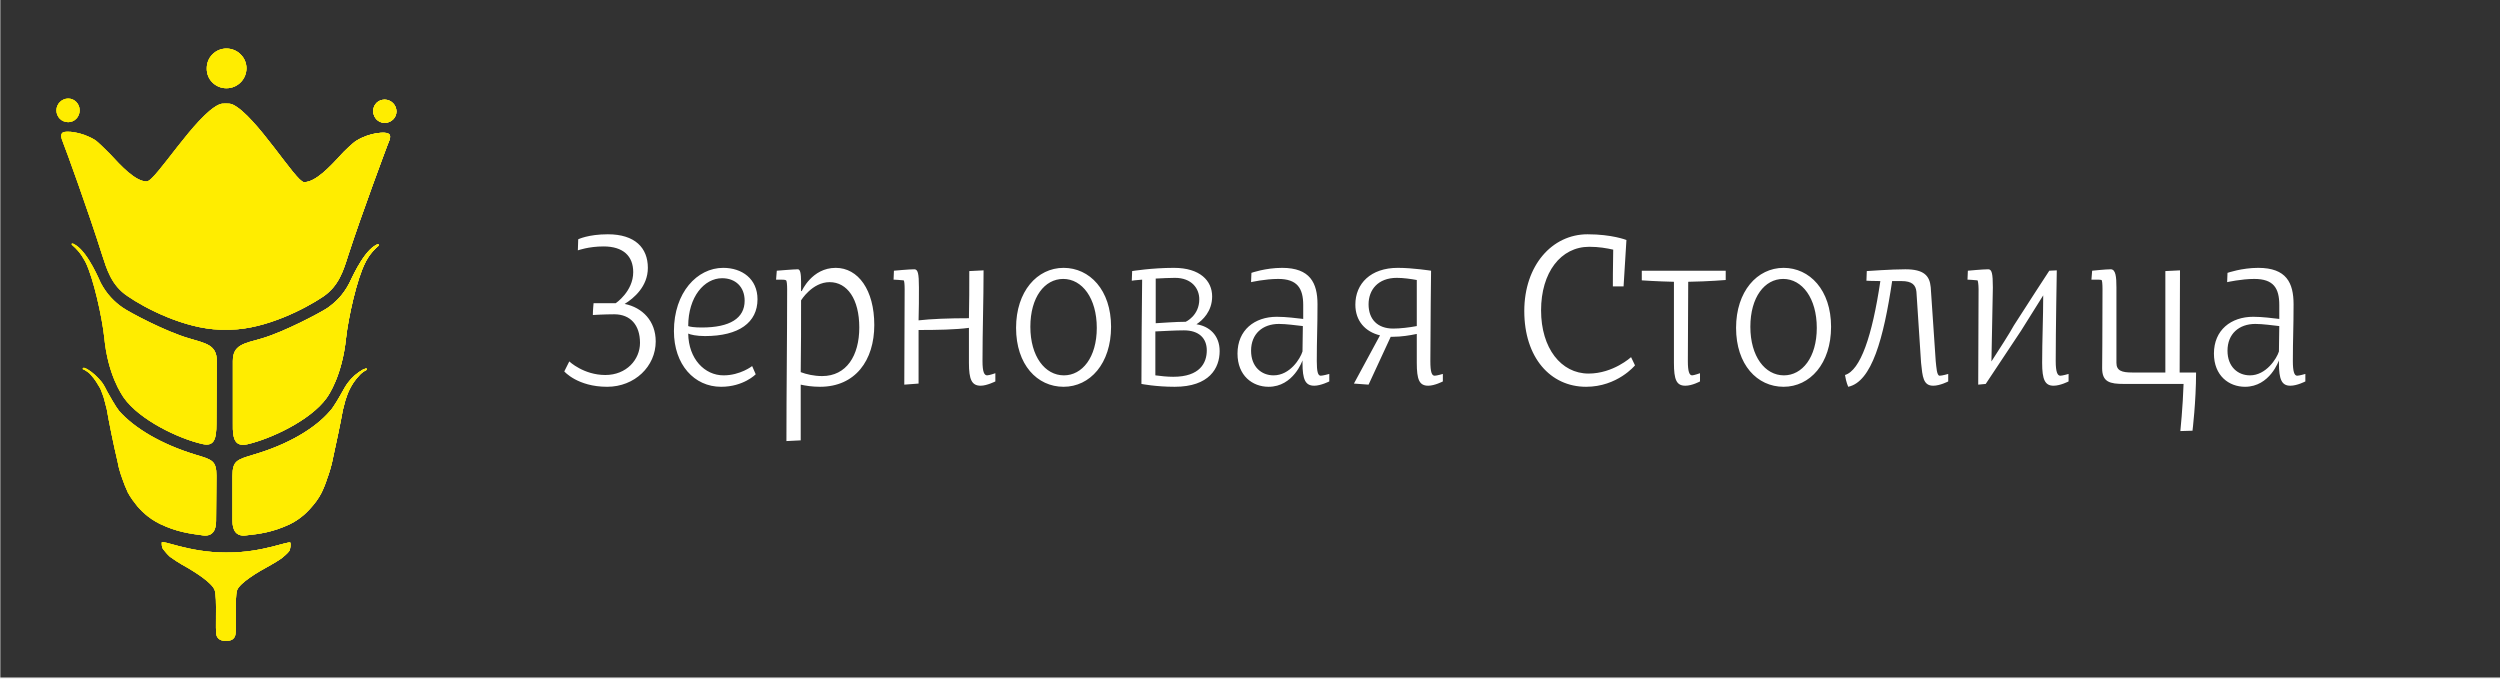
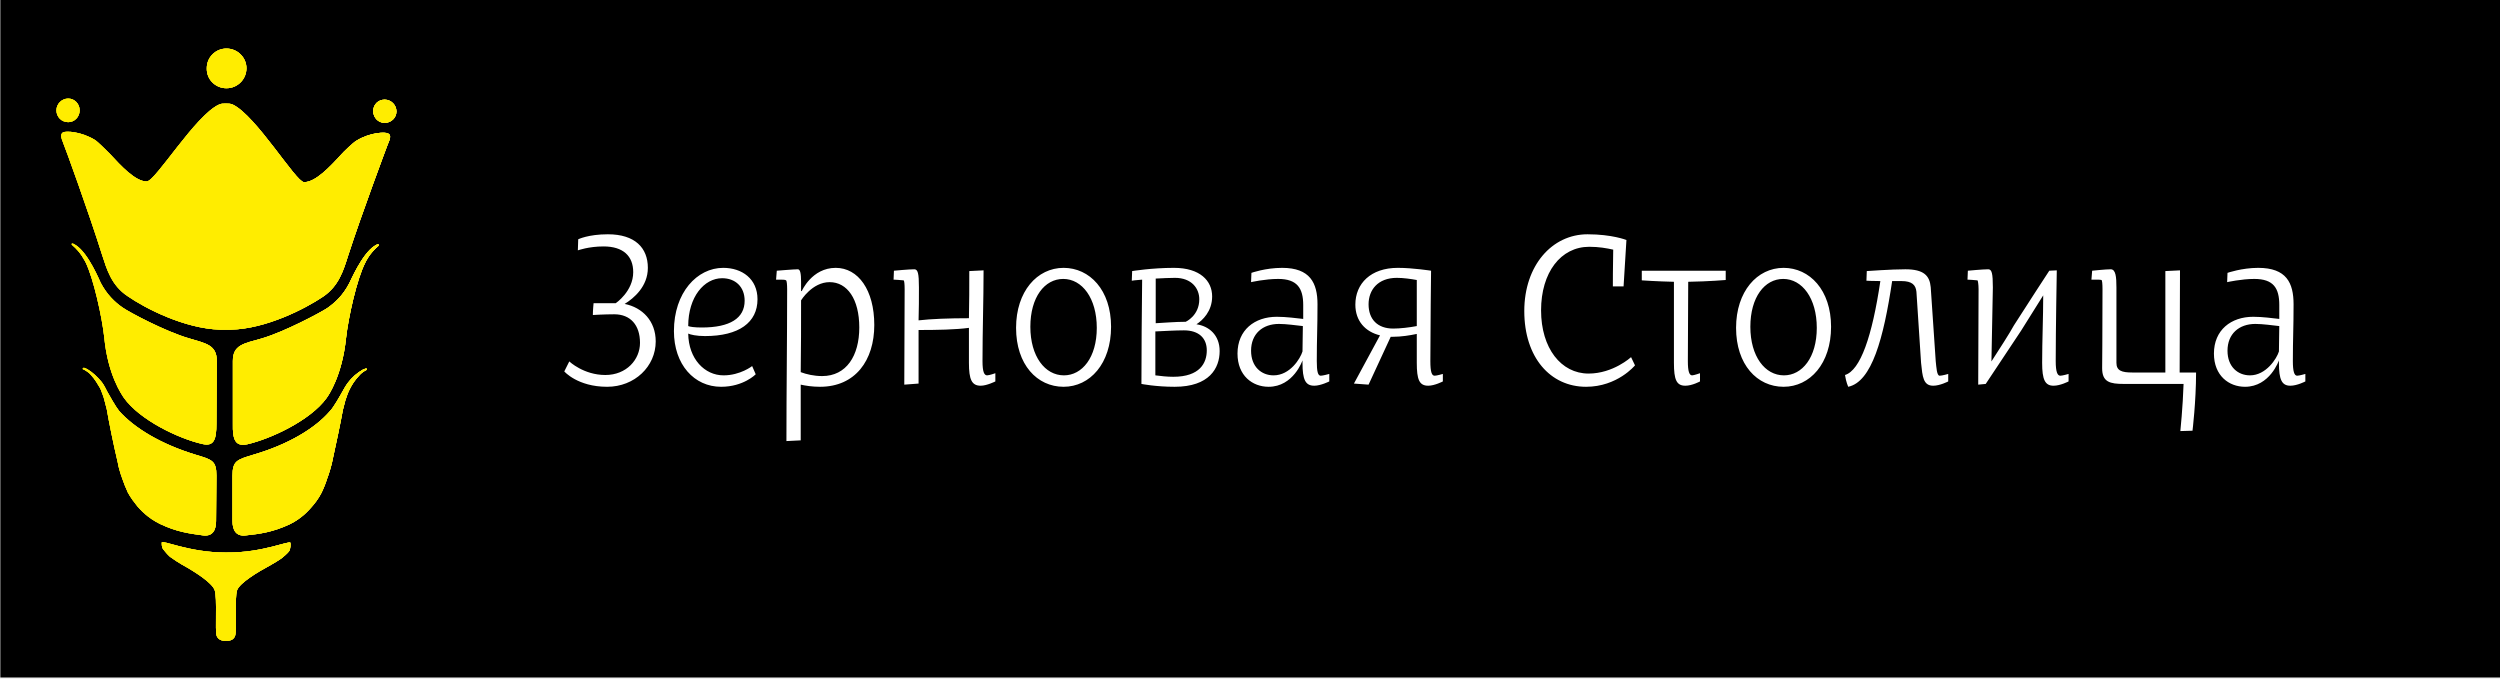
- <svg xmlns="http://www.w3.org/2000/svg" xml:space="preserve" width="70mm" height="19mm" version="1.1" style="shape-rendering:geometricPrecision; text-rendering:geometricPrecision; image-rendering:optimizeQuality; fill-rule:evenodd; clip-rule:evenodd" viewBox="0 0 7000 1900">
+ <svg xmlns="http://www.w3.org/2000/svg" xml:space="preserve" width="70mm" height="19mm" version="1.1" style="shape-rendering:geometricPrecision; text-rendering:geometricPrecision; image-rendering:optimizeQuality; fill-rule:evenodd; clip-rule:evenodd;" viewBox="0 0 7000 1900">
  <defs>
    <style type="text/css">
   
-     .fil0 {fill:#323232}
+     .fil0 {fill:#000}
    .fil2 {fill:#FFED00;fill-rule:nonzero}
    .fil1 {fill:white;fill-rule:nonzero}
    .fil3 {fill:url(#id0);fill-rule:nonzero}
   
  </style>
    <linearGradient id="id0" gradientUnits="userSpaceOnUse" x1="157.86" y1="965.01" x2="1109.96" y2="965.01">
      <stop offset="0" style="stop-opacity:0.827; stop-color:#807B28" />
      <stop offset="1" style="stop-opacity:1; stop-color:white" />
    </linearGradient>
  </defs>
  <g id="Слой_x0020_1">
    <rect class="fil0" x="1" y="-3" width="7000" height="1900" />
    <path class="fil1" d="M1580 1040c0,0 37,43 120,43 77,0 136,-57 136,-127 0,-57 -37,-95 -87,-105 26,-16 65,-49 65,-101 0,-56 -36,-94 -112,-94 -55,0 -83,14 -83,14l-1 31c0,0 30,-11 72,-11 55,0 83,27 83,72 0,54 -49,87 -49,87 -31,0 -62,0 -62,0 0,0 -2,20 -2,33 0,0 32,-2 60,-2 45,0 72,30 72,80 0,47 -38,90 -97,90 -61,0 -101,-38 -101,-38l-14 28zm307 -113c0,94 57,156 132,156 63,0 97,-35 97,-35l-10 -23c0,0 -33,26 -80,26 -53,0 -98,-46 -99,-117 6,3 23,7 47,7 95,0 147,-38 147,-103 0,-57 -43,-88 -96,-88 -73,0 -138,69 -138,177zm40 -14c0,-82 45,-134 95,-134 37,0 63,24 63,63 0,49 -41,75 -120,75 -20,0 -34,-2 -38,-4zm246 -130l11 0c7,0 15,0 17,2 2,1 3,12 3,25 0,141 -2,284 -2,425l40 -2 0 -156c14,3 32,6 54,6 99,0 152,-74 152,-173 0,-98 -45,-160 -108,-160 -67,0 -95,65 -95,65l-2 0 0 -26c0,-22 -2,-35 -9,-35 -11,0 -59,4 -59,4l-2 25zm69 259c1,-66 1,-134 1,-201 0,0 31,-51 80,-51 49,0 83,47 83,127 0,79 -36,136 -104,136 -23,0 -44,-5 -60,-11l0 0zm260 -259c0,0 22,1 28,2 2,0 3,11 3,25 0,89 -1,178 -1,267l40 -3c0,-50 0,-100 0,-150 52,0 104,-1 141,-6l0 98c0,47 8,64 33,64 17,0 41,-12 41,-12l0 -23c0,0 -17,6 -23,6 -8,0 -13,-9 -13,-40 0,-86 3,-170 3,-254l-40 2c0,44 0,88 -1,132 -55,0 -107,2 -141,6 1,-31 1,-61 1,-92 0,-40 -3,-51 -13,-51 -15,0 -57,4 -57,4l-1 25zm343 135c0,103 59,165 133,165 74,0 133,-65 133,-168 0,-103 -60,-165 -133,-165 -74,0 -133,66 -133,168zm40 -3c0,-83 40,-134 92,-134 53,0 94,54 94,137 0,83 -41,133 -92,133 -53,0 -94,-53 -94,-136zm284 -129c0,0 12,-2 29,-3 -1,98 -2,195 -2,292 0,0 40,8 93,8 97,0 126,-52 126,-100 0,-45 -30,-70 -65,-75 17,-11 44,-36 44,-78 0,-44 -34,-80 -107,-80 -62,0 -117,9 -117,9l-1 27zm66 265l0 -123c22,-1 57,-3 80,-3 42,0 64,22 64,56 0,35 -19,74 -94,74 -17,0 -35,-2 -50,-4zm1 -146c0,-41 0,-83 0,-125 19,-1 39,-2 54,-2 47,0 68,30 68,60 0,46 -38,63 -38,63 -29,0 -63,3 -84,4l0 0zm229 85c0,62 42,93 87,93 70,0 95,-74 95,-74l0 7c0,47 8,64 33,64 18,0 42,-12 42,-12l0 -21c0,0 -18,5 -24,5 -8,0 -11,-12 -11,-41 0,-64 2,-91 2,-159 0,-60 -21,-102 -99,-102 -47,0 -86,14 -86,14l-1 26c0,0 39,-9 76,-9 53,0 70,26 70,73l0 39c-19,-2 -47,-6 -74,-6 -62,0 -110,37 -110,103zm38 -8c0,-47 32,-75 78,-75 21,0 48,4 67,6 0,24 -1,45 -1,71 -6,20 -35,67 -81,67 -34,0 -63,-24 -63,-69zm288 92l41 3 62 -134 6 0c24,0 48,-4 67,-8l0 81c0,47 7,64 32,64 18,0 41,-12 41,-12l0 -21c0,0 -17,5 -23,5 -8,0 -12,-10 -12,-41 0,-85 2,-253 2,-253 0,0 -51,-8 -93,-8 -76,0 -119,44 -119,103 0,46 28,76 69,86l-73 135zm41 -222c0,-40 26,-74 79,-74 19,0 39,3 56,6 0,43 0,86 0,129 -21,4 -47,7 -66,7 -44,0 -69,-26 -69,-68l0 0zm436 19c0,130 73,212 173,212 88,0 137,-60 137,-60l-11 -23c0,0 -50,46 -119,46 -77,0 -133,-71 -133,-177 0,-106 55,-178 135,-178 27,0 49,4 67,8 -1,42 -1,103 -1,103l30 0 8 -130c0,0 -40,-16 -109,-16 -99,0 -177,87 -177,215zm329 -86c0,0 43,3 90,4 0,75 0,151 0,227 0,47 7,64 32,64 19,0 41,-12 41,-12l0 -23c0,0 -17,6 -22,6 -8,0 -12,-11 -12,-40 0,-75 1,-148 1,-222 59,-1 105,-5 105,-5l0 -26 -235 0 0 27zm264 133c0,103 59,165 133,165 74,0 133,-65 133,-168 0,-103 -60,-165 -133,-165 -74,0 -133,66 -133,168zm40 -3c0,-83 40,-134 92,-134 53,0 94,54 94,137 0,83 -41,133 -92,133 -53,0 -94,-53 -94,-136zm265 135c3,20 9,33 9,33 66,-14 99,-135 123,-296l26 0c30,0 40,11 42,30l13 199c4,39 6,64 34,64 19,0 42,-12 42,-12l0 -21c0,0 -17,5 -24,5 -8,0 -9,-23 -11,-41l-14 -207c-3,-32 -19,-50 -71,-50 -39,0 -108,5 -108,5l-1 27c0,0 18,1 39,1 -23,155 -56,250 -99,263zm343 -267c0,0 22,1 28,2 1,0 3,11 3,25 0,89 -1,178 -1,267l21 -2 99 -149 62 -99c0,63 -3,126 -3,189 0,47 8,64 32,64 19,0 42,-12 42,-12l0 -21c0,0 -17,5 -23,5 -8,0 -13,-10 -13,-41 0,-86 3,-254 3,-254l-21 1c-2,3 -64,98 -99,153 -12,22 -41,67 -63,101l4 -207c0,-40 -3,-51 -13,-51 -15,0 -57,4 -57,4l-1 25zm347 0l12 0c6,0 13,0 16,1 2,0 3,11 3,26 0,155 -1,188 -1,221 0,39 22,44 61,44l167 0c-2,64 -9,132 -9,132l34 -1c0,0 10,-81 10,-163l-46 0c0,-95 1,-191 1,-286l-41 2 0 284 -93 0c-29,0 -44,-5 -44,-27 0,-19 0,-169 0,-211 0,-30 -2,-51 -16,-51 -14,0 -52,4 -52,4l-2 25zm343 207c0,62 42,93 87,93 70,0 95,-74 95,-74l0 7c0,47 8,64 32,64 19,0 42,-12 42,-12l0 -21c0,0 -17,5 -23,5 -8,0 -12,-12 -12,-41 0,-64 2,-91 2,-159 0,-60 -20,-102 -99,-102 -46,0 -86,14 -86,14l-1 26c0,0 40,-9 76,-9 54,0 70,26 70,73l0 39c-19,-2 -46,-6 -73,-6 -62,0 -110,37 -110,103zm38 -8c0,-47 32,-75 78,-75 21,0 48,4 67,6 0,24 -1,45 -1,71 -6,20 -36,67 -81,67 -34,0 -63,-24 -63,-69z" />
    <path class="logotip fil2" d="M637 1547c-1,0 -7,0 -8,0 -98,0 -176,-36 -176,-28 0,3 -1,12 4,19 5,6 12,15 19,21 8,6 28,19 32,21 38,21 85,51 93,72 8,22 0,115 6,129 4,9 13,14 25,13 13,1 22,-3 26,-13 6,-14 -2,-106 6,-129 8,-20 55,-49 94,-70 4,-2 24,-14 32,-20 7,-6 14,-12 19,-18 5,-7 5,-21 4,-24 0,-8 -78,28 -176,27zm450 -1173c-7,-5 -50,-4 -89,20 -9,5 -37,32 -42,38 -31,34 -73,79 -105,78 -23,-1 -134,-186 -199,-217 -6,-3 -13,-3 -20,-3 -7,0 -13,0 -19,3 -66,30 -178,215 -202,215 -31,1 -73,-44 -104,-78 -5,-5 -33,-33 -41,-38 -39,-24 -82,-26 -90,-21 -6,5 -7,10 2,32 3,6 71,193 108,311 13,40 26,85 71,115 49,34 159,91 259,94 2,0 27,0 30,0 99,-2 209,-59 258,-92 45,-30 58,-75 71,-116 38,-117 108,-304 110,-309 10,-22 9,-28 2,-32zm-795 571c10,105 49,160 55,169 44,62 153,114 219,129 33,8 40,-12 40,-57 0,0 1,-153 1,-175 0,-45 -29,-49 -79,-64 -65,-19 -165,-72 -185,-86 -23,-16 -44,-37 -61,-69 -3,-6 -34,-82 -69,-105 -3,-2 -8,-5 -10,-5 -3,0 -3,2 -1,4 26,22 35,45 37,47 23,46 47,156 53,212zm313 514c0,0 1,-118 1,-127 0,-42 -12,-45 -59,-59 -95,-29 -171,-74 -214,-123 -9,-11 -28,-45 -33,-54 -4,-8 -9,-18 -15,-26 -11,-14 -26,-28 -42,-37 -3,-1 -7,-3 -7,-3 -4,-1 -6,4 -3,4 5,2 17,10 20,14 14,15 20,27 28,40 2,5 10,25 11,31 3,11 6,24 7,27 6,35 18,95 31,150 0,4 6,27 12,43 4,12 10,27 16,40 8,15 19,29 27,39 7,8 28,32 63,49 46,22 82,27 120,32 29,4 37,-17 37,-40zm453 -775c-2,0 -7,3 -10,5 -35,23 -67,99 -70,104 -17,33 -39,54 -62,70 -20,13 -119,66 -184,85 -50,14 -80,18 -80,63 0,22 0,176 0,176 -1,44 7,64 40,57 66,-15 177,-67 222,-129 6,-8 44,-63 55,-169 6,-55 30,-165 54,-211 1,-2 11,-25 37,-47 2,-1 1,-4 -2,-4zm-34 348c-1,0 -5,2 -8,3 -16,9 -31,22 -42,37 -6,8 -11,17 -16,26 -5,9 -24,43 -34,53 -42,49 -118,94 -214,122 -46,14 -59,17 -59,59 0,9 0,127 0,127 0,24 9,44 38,40 38,-4 75,-9 122,-31 35,-17 55,-41 62,-49 8,-9 19,-23 27,-39 6,-12 12,-27 16,-40 6,-15 12,-38 13,-42 12,-55 25,-116 31,-150 1,-4 4,-16 7,-27 2,-7 9,-26 12,-31 7,-14 14,-25 28,-40 3,-4 14,-12 19,-14 3,0 2,-5 -2,-4zm-801 -723c0,-18 -14,-33 -32,-33 -18,0 -33,15 -33,33 0,18 14,33 33,33 18,0 32,-15 32,-33zm854 -30c-18,0 -32,14 -32,32 0,18 14,33 32,33 18,0 33,-14 33,-32 0,-18 -15,-33 -33,-33zm-498 -88c0,-31 25,-55 55,-55 31,0 56,25 56,55 0,31 -25,56 -56,56 -31,0 -56,-25 -55,-56z" />
    <path class="fil3" d="M637 1547c-1,0 -7,0 -8,0 -98,0 -176,-36 -176,-28 0,3 -1,12 4,19 5,6 12,15 19,21 8,6 28,19 32,21 38,21 85,51 93,72 8,22 0,115 6,129 4,9 13,14 25,13 13,1 22,-3 26,-13 6,-14 -2,-106 6,-129 8,-20 55,-49 94,-70 4,-2 24,-14 32,-20 7,-6 14,-12 19,-18 5,-7 5,-21 4,-24 0,-8 -78,28 -176,27zm450 -1173c-7,-5 -50,-4 -89,20 -9,5 -37,32 -42,38 -31,34 -73,79 -105,78 -23,-1 -134,-186 -199,-217 -6,-3 -13,-3 -20,-3 -7,0 -13,0 -19,3 -66,30 -178,215 -202,215 -31,1 -73,-44 -104,-78 -5,-5 -33,-33 -41,-38 -39,-24 -82,-26 -90,-21 -6,5 -7,10 2,32 3,6 71,193 108,311 13,40 26,85 71,115 49,34 159,91 259,94 2,0 27,0 30,0 99,-2 209,-59 258,-92 45,-30 58,-75 71,-116 38,-117 108,-304 110,-309 10,-22 9,-28 2,-32zm-795 571c10,105 49,160 55,169 44,62 153,114 219,129 33,8 40,-12 40,-57 0,0 1,-153 1,-175 0,-45 -29,-49 -79,-64 -65,-19 -165,-72 -185,-86 -23,-16 -44,-37 -61,-69 -3,-6 -34,-82 -69,-105 -3,-2 -8,-5 -10,-5 -3,0 -3,2 -1,4 26,22 35,45 37,47 23,46 47,156 53,212zm313 514c0,0 1,-118 1,-127 0,-42 -12,-45 -59,-59 -95,-29 -171,-74 -214,-123 -9,-11 -28,-45 -33,-54 -4,-8 -9,-18 -15,-26 -11,-14 -26,-28 -42,-37 -3,-1 -7,-3 -7,-3 -4,-1 -6,4 -3,4 5,2 17,10 20,14 14,15 20,27 28,40 2,5 10,25 11,31 3,11 6,24 7,27 6,35 18,95 31,150 0,4 6,27 12,43 4,12 10,27 16,40 8,15 19,29 27,39 7,8 28,32 63,49 46,22 82,27 120,32 29,4 37,-17 37,-40zm453 -775c-2,0 -7,3 -10,5 -35,23 -67,99 -70,104 -17,33 -39,54 -62,70 -20,13 -119,66 -184,85 -50,14 -80,18 -80,63 0,22 0,176 0,176 -1,44 7,64 40,57 66,-15 177,-67 222,-129 6,-8 44,-63 55,-169 6,-55 30,-165 54,-211 1,-2 11,-25 37,-47 2,-1 1,-4 -2,-4zm-34 348c-1,0 -5,2 -8,3 -16,9 -31,22 -42,37 -6,8 -11,17 -16,26 -5,9 -24,43 -34,53 -42,49 -118,94 -214,122 -46,14 -59,17 -59,59 0,9 0,127 0,127 0,24 9,44 38,40 38,-4 75,-9 122,-31 35,-17 55,-41 62,-49 8,-9 19,-23 27,-39 6,-12 12,-27 16,-40 6,-15 12,-38 13,-42 12,-55 25,-116 31,-150 1,-4 4,-16 7,-27 2,-7 9,-26 12,-31 7,-14 14,-25 28,-40 3,-4 14,-12 19,-14 3,0 2,-5 -2,-4zm-801 -723c0,-18 -14,-33 -32,-33 -18,0 -33,15 -33,33 0,18 14,33 33,33 18,0 32,-15 32,-33zm854 -30c-18,0 -32,14 -32,32 0,18 14,33 32,33 18,0 33,-14 33,-32 0,-18 -15,-33 -33,-33zm-498 -88c0,-31 25,-55 55,-55 31,0 56,25 56,55 0,31 -25,56 -56,56 -31,0 -56,-25 -55,-56z" />
    <path class="logotip fil2" d="M637 1547c-1,0 -7,0 -8,0 -98,0 -176,-36 -176,-28 0,3 -1,12 4,19 5,6 12,15 19,21 8,6 28,19 32,21 38,21 85,51 93,72 8,22 0,115 6,129 4,9 13,14 25,13 13,1 22,-3 26,-13 6,-14 -2,-106 6,-129 8,-20 55,-49 94,-70 4,-2 24,-14 32,-20 7,-6 14,-12 19,-18 5,-7 5,-21 4,-24 0,-8 -78,28 -176,27zm450 -1173c-7,-5 -50,-4 -89,20 -9,5 -37,32 -42,38 -31,34 -73,79 -105,78 -23,-1 -134,-186 -199,-217 -6,-3 -13,-3 -20,-3 -7,0 -13,0 -19,3 -66,30 -178,215 -202,215 -31,1 -73,-44 -104,-78 -5,-5 -33,-33 -41,-38 -39,-24 -82,-26 -90,-21 -6,5 -7,10 2,32 3,6 71,193 108,311 13,40 26,85 71,115 49,34 159,91 259,94 2,0 27,0 30,0 99,-2 209,-59 258,-92 45,-30 58,-75 71,-116 38,-117 108,-304 110,-309 10,-22 9,-28 2,-32zm-795 571c10,105 49,160 55,169 44,62 153,114 219,129 33,8 40,-12 40,-57 0,0 1,-153 1,-175 0,-45 -29,-49 -79,-64 -65,-19 -165,-72 -185,-86 -23,-16 -44,-37 -61,-69 -3,-6 -34,-82 -69,-105 -3,-2 -8,-5 -10,-5 -3,0 -3,2 -1,4 26,22 35,45 37,47 23,46 47,156 53,212zm313 514c0,0 1,-118 1,-127 0,-42 -12,-45 -59,-59 -95,-29 -171,-74 -214,-123 -9,-11 -28,-45 -33,-54 -4,-8 -9,-18 -15,-26 -11,-14 -26,-28 -42,-37 -3,-1 -7,-3 -7,-3 -4,-1 -6,4 -3,4 5,2 17,10 20,14 14,15 20,27 28,40 2,5 10,25 11,31 3,11 6,24 7,27 6,35 18,95 31,150 0,4 6,27 12,43 4,12 10,27 16,40 8,15 19,29 27,39 7,8 28,32 63,49 46,22 82,27 120,32 29,4 37,-17 37,-40zm453 -775c-2,0 -7,3 -10,5 -35,23 -67,99 -70,104 -17,33 -39,54 -62,70 -20,13 -119,66 -184,85 -50,14 -80,18 -80,63 0,22 0,176 0,176 -1,44 7,64 40,57 66,-15 177,-67 222,-129 6,-8 44,-63 55,-169 6,-55 30,-165 54,-211 1,-2 11,-25 37,-47 2,-1 1,-4 -2,-4zm-34 348c-1,0 -5,2 -8,3 -16,9 -31,22 -42,37 -6,8 -11,17 -16,26 -5,9 -24,43 -34,53 -42,49 -118,94 -214,122 -46,14 -59,17 -59,59 0,9 0,127 0,127 0,24 9,44 38,40 38,-4 75,-9 122,-31 35,-17 55,-41 62,-49 8,-9 19,-23 27,-39 6,-12 12,-27 16,-40 6,-15 12,-38 13,-42 12,-55 25,-116 31,-150 1,-4 4,-16 7,-27 2,-7 9,-26 12,-31 7,-14 14,-25 28,-40 3,-4 14,-12 19,-14 3,0 2,-5 -2,-4zm-801 -723c0,-18 -14,-33 -32,-33 -18,0 -33,15 -33,33 0,18 14,33 33,33 18,0 32,-15 32,-33zm854 -30c-18,0 -32,14 -32,32 0,18 14,33 32,33 18,0 33,-14 33,-32 0,-18 -15,-33 -33,-33zm-498 -88c0,-31 25,-55 55,-55 31,0 56,25 56,55 0,31 -25,56 -56,56 -31,0 -56,-25 -55,-56z" />
    <path class="logotip fil2" d="M637 1547c-1,0 -7,0 -8,0 -98,0 -176,-36 -176,-28 0,3 -1,12 4,19 5,6 12,15 19,21 8,6 28,19 32,21 38,21 85,51 93,72 8,22 0,115 6,129 4,9 13,14 25,13 13,1 22,-3 26,-13 6,-14 -2,-106 6,-129 8,-20 55,-49 94,-70 4,-2 24,-14 32,-20 7,-6 14,-12 19,-18 5,-7 5,-21 4,-24 0,-8 -78,28 -176,27zm450 -1173c-7,-5 -50,-4 -89,20 -9,5 -37,32 -42,38 -31,34 -73,79 -105,78 -23,-1 -134,-186 -199,-217 -6,-3 -13,-3 -20,-3 -7,0 -13,0 -19,3 -66,30 -178,215 -202,215 -31,1 -73,-44 -104,-78 -5,-5 -33,-33 -41,-38 -39,-24 -82,-26 -90,-21 -6,5 -7,10 2,32 3,6 71,193 108,311 13,40 26,85 71,115 49,34 159,91 259,94 2,0 27,0 30,0 99,-2 209,-59 258,-92 45,-30 58,-75 71,-116 38,-117 108,-304 110,-309 10,-22 9,-28 2,-32zm-795 571c10,105 49,160 55,169 44,62 153,114 219,129 33,8 40,-12 40,-57 0,0 1,-153 1,-175 0,-45 -29,-49 -79,-64 -65,-19 -165,-72 -185,-86 -23,-16 -44,-37 -61,-69 -3,-6 -34,-82 -69,-105 -3,-2 -8,-5 -10,-5 -3,0 -3,2 -1,4 26,22 35,45 37,47 23,46 47,156 53,212zm313 514c0,0 1,-118 1,-127 0,-42 -12,-45 -59,-59 -95,-29 -171,-74 -214,-123 -9,-11 -28,-45 -33,-54 -4,-8 -9,-18 -15,-26 -11,-14 -26,-28 -42,-37 -3,-1 -7,-3 -7,-3 -4,-1 -6,4 -3,4 5,2 17,10 20,14 14,15 20,27 28,40 2,5 10,25 11,31 3,11 6,24 7,27 6,35 18,95 31,150 0,4 6,27 12,43 4,12 10,27 16,40 8,15 19,29 27,39 7,8 28,32 63,49 46,22 82,27 120,32 29,4 37,-17 37,-40zm453 -775c-2,0 -7,3 -10,5 -35,23 -67,99 -70,104 -17,33 -39,54 -62,70 -20,13 -119,66 -184,85 -50,14 -80,18 -80,63 0,22 0,176 0,176 -1,44 7,64 40,57 66,-15 177,-67 222,-129 6,-8 44,-63 55,-169 6,-55 30,-165 54,-211 1,-2 11,-25 37,-47 2,-1 1,-4 -2,-4zm-34 348c-1,0 -5,2 -8,3 -16,9 -31,22 -42,37 -6,8 -11,17 -16,26 -5,9 -24,43 -34,53 -42,49 -118,94 -214,122 -46,14 -59,17 -59,59 0,9 0,127 0,127 0,24 9,44 38,40 38,-4 75,-9 122,-31 35,-17 55,-41 62,-49 8,-9 19,-23 27,-39 6,-12 12,-27 16,-40 6,-15 12,-38 13,-42 12,-55 25,-116 31,-150 1,-4 4,-16 7,-27 2,-7 9,-26 12,-31 7,-14 14,-25 28,-40 3,-4 14,-12 19,-14 3,0 2,-5 -2,-4zm-801 -723c0,-18 -14,-33 -32,-33 -18,0 -33,15 -33,33 0,18 14,33 33,33 18,0 32,-15 32,-33zm854 -30c-18,0 -32,14 -32,32 0,18 14,33 32,33 18,0 33,-14 33,-32 0,-18 -15,-33 -33,-33zm-498 -88c0,-31 25,-55 55,-55 31,0 56,25 56,55 0,31 -25,56 -56,56 -31,0 -56,-25 -55,-56z" />
  </g>
</svg>
